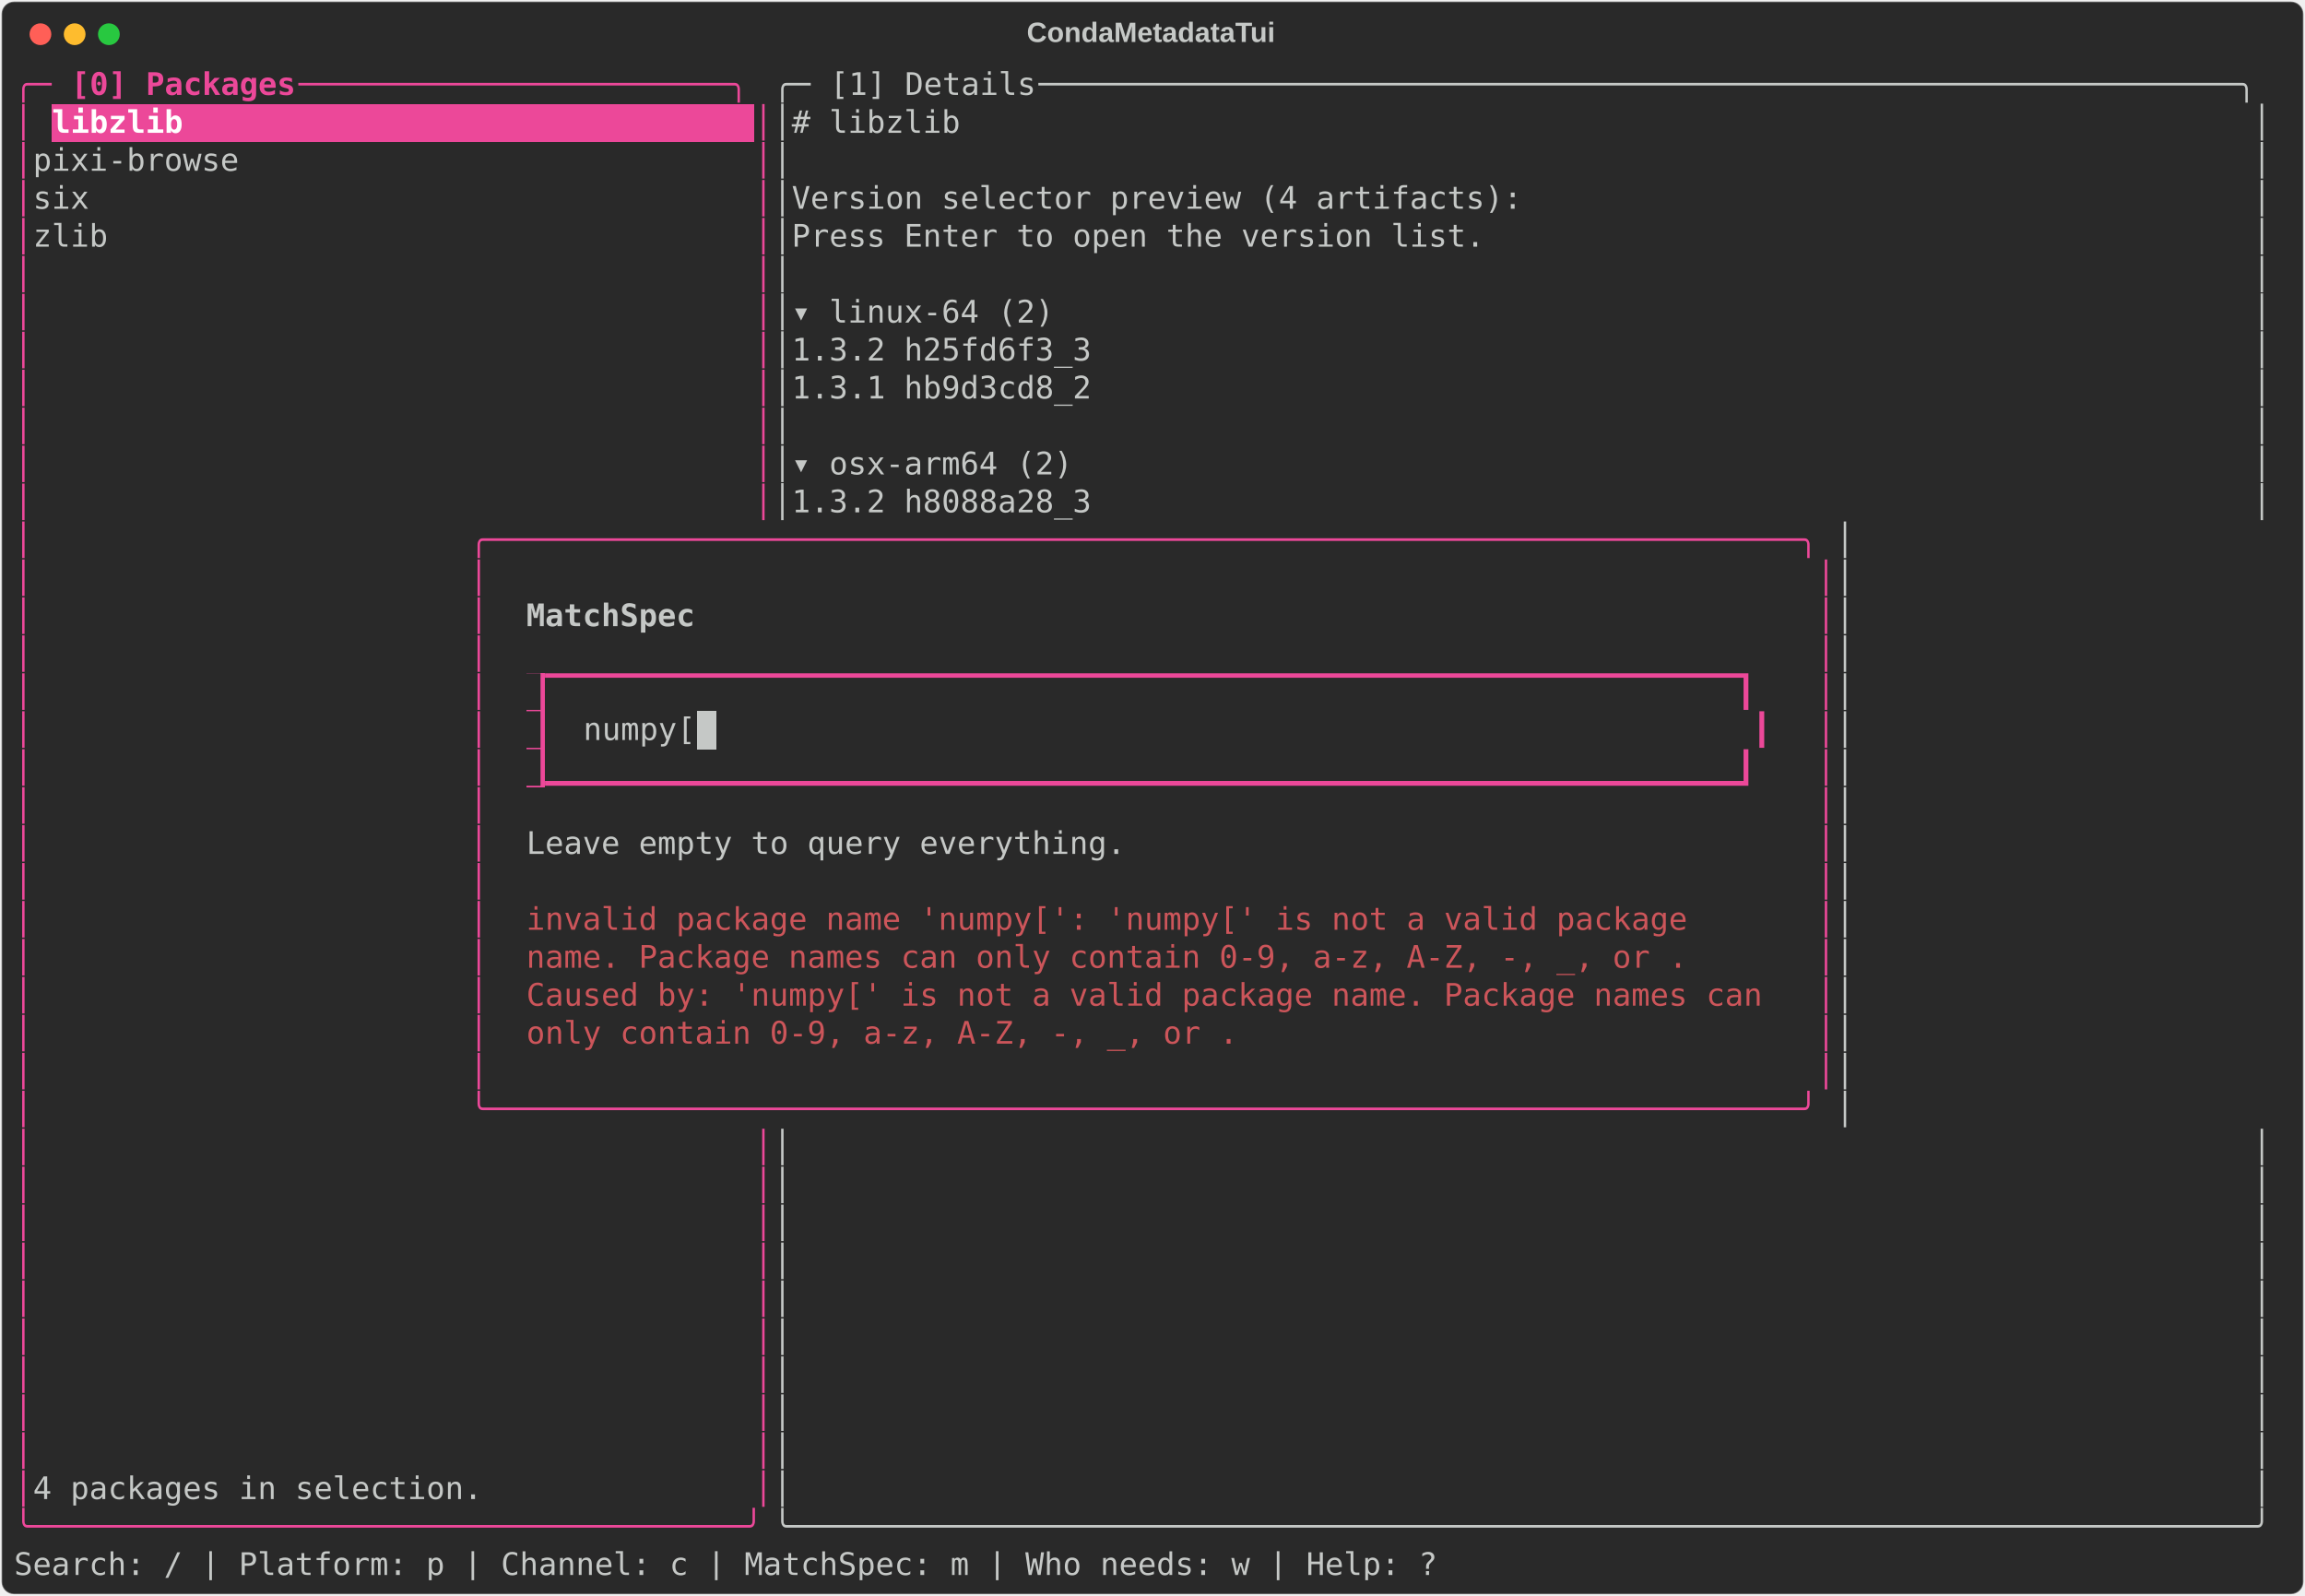
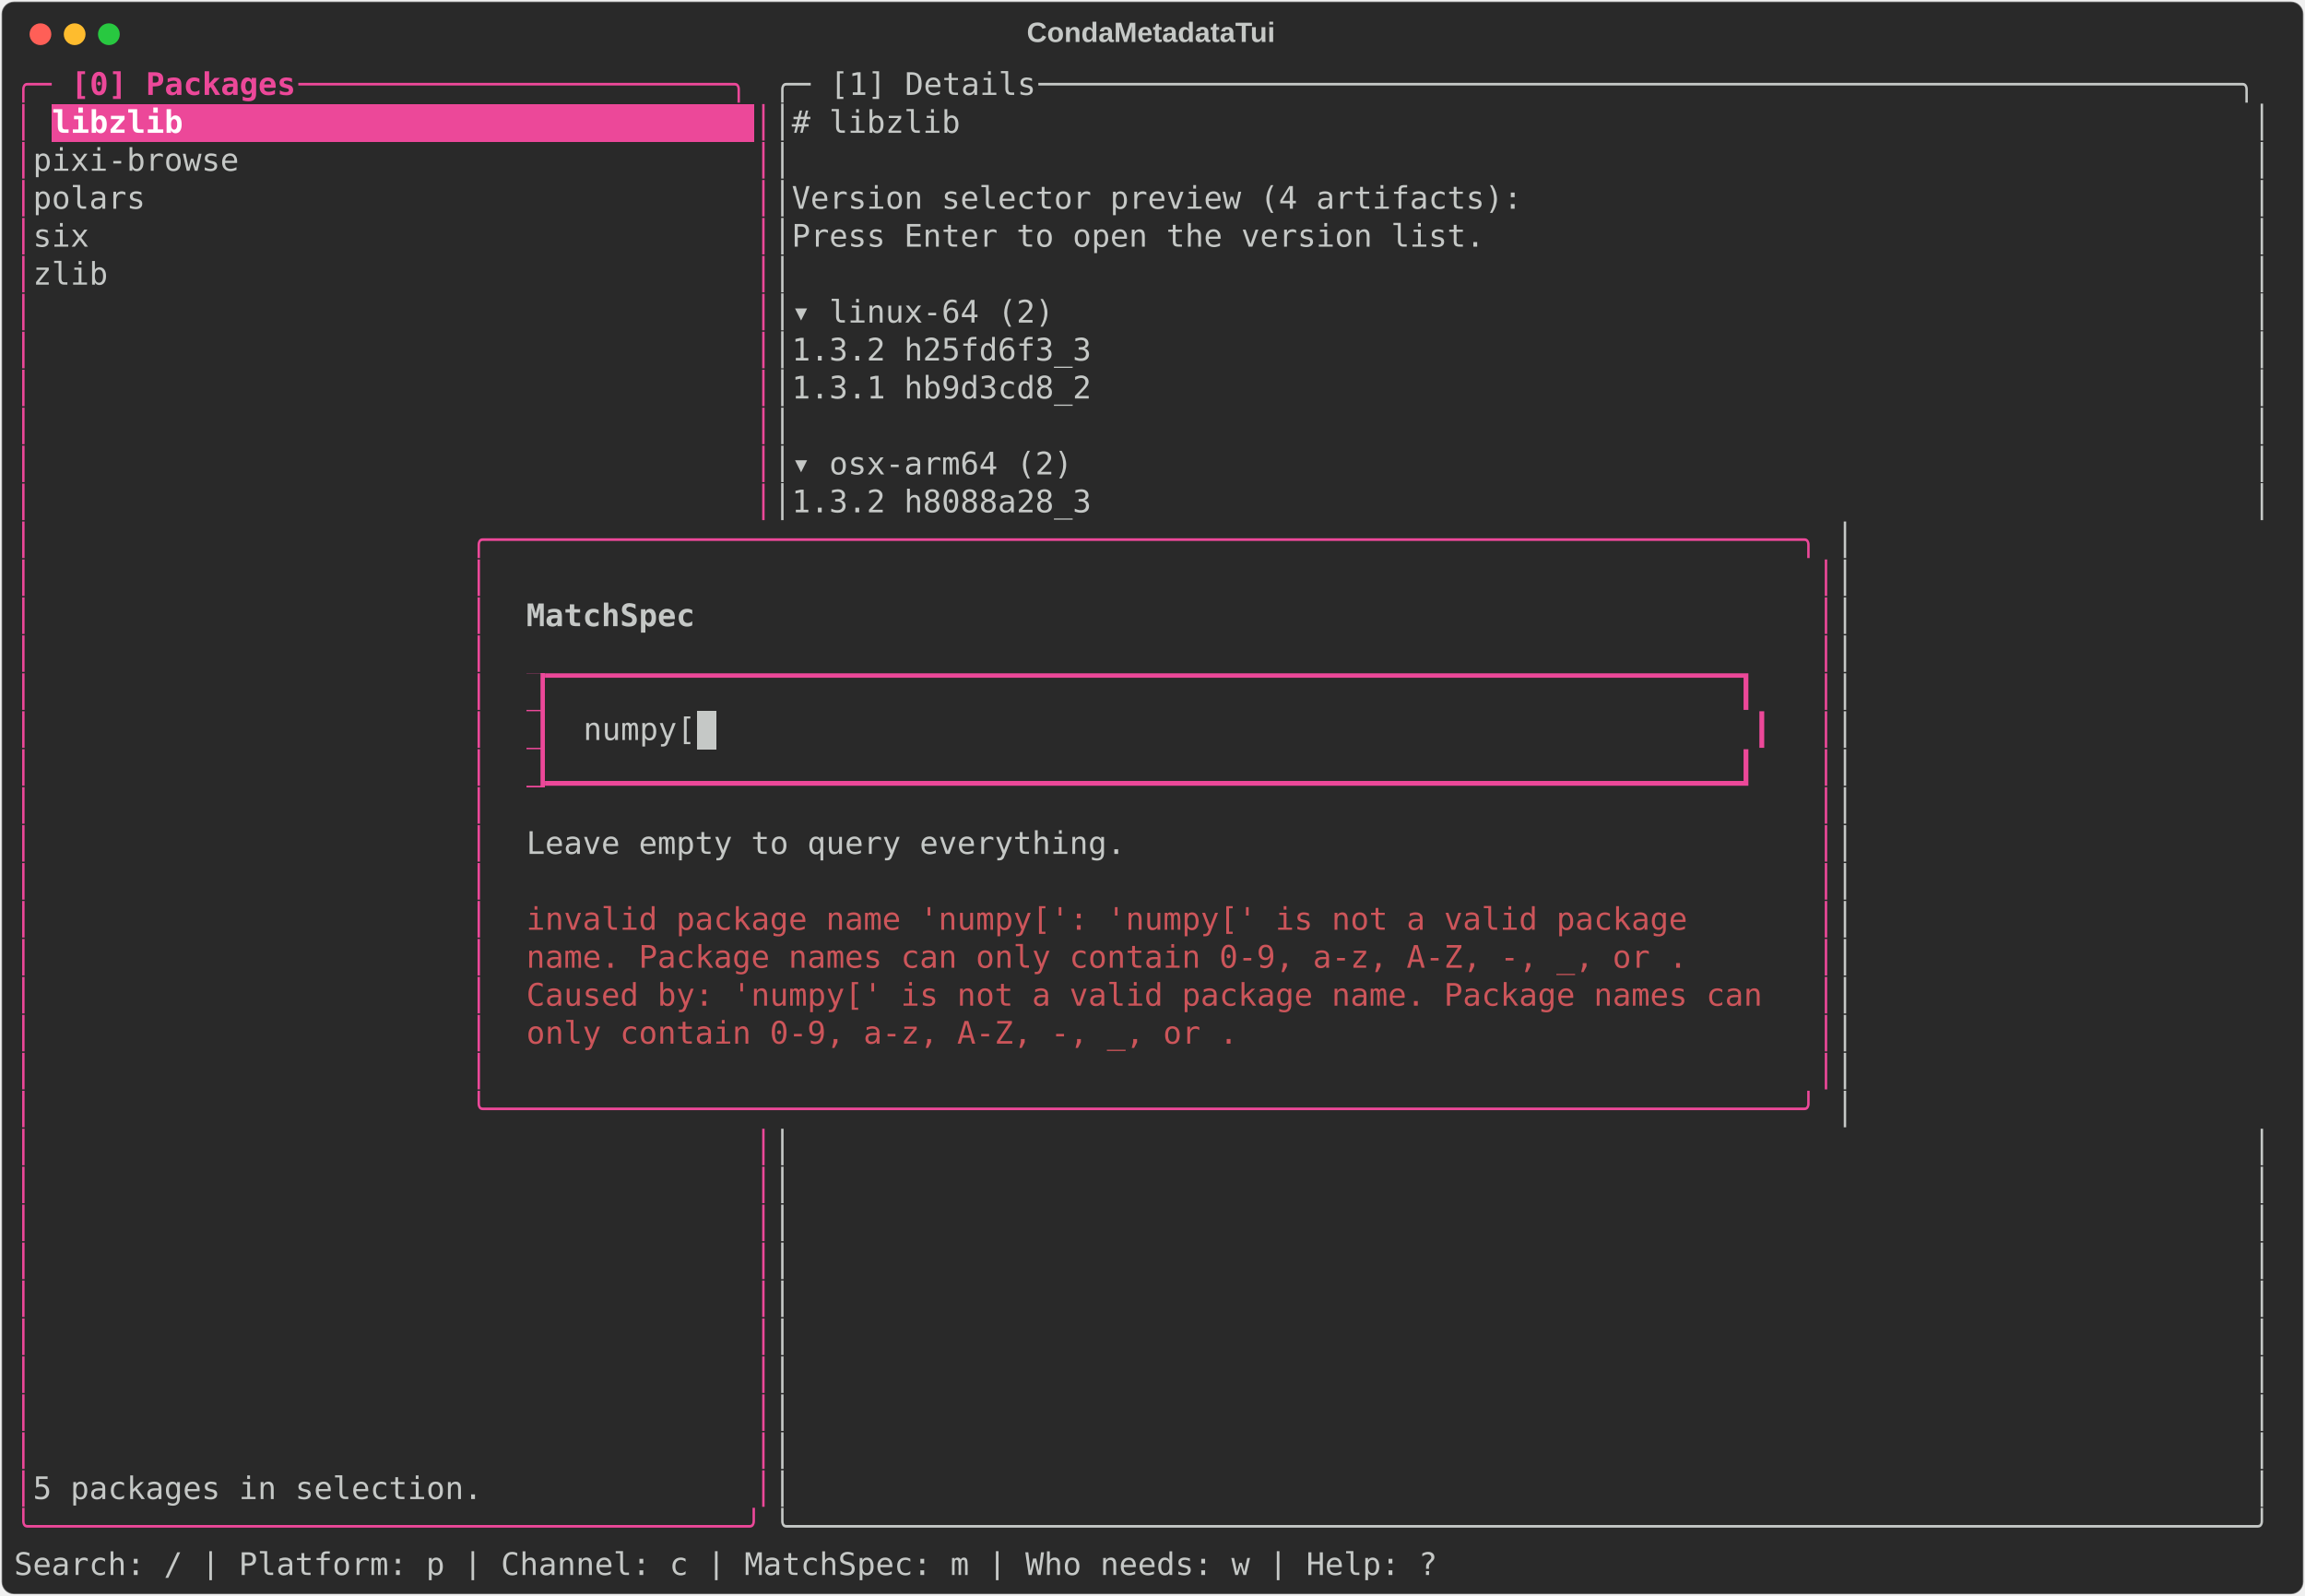
<svg xmlns="http://www.w3.org/2000/svg" class="rich-terminal" viewBox="0 0 1482 1026.0">
  <style>

    @font-face {
        font-family: "Fira Code";
        src: local("FiraCode-Regular"),
                url("https://cdnjs.cloudflare.com/ajax/libs/firacode/6.2.0/woff2/FiraCode-Regular.woff2") format("woff2"),
                url("https://cdnjs.cloudflare.com/ajax/libs/firacode/6.2.0/woff/FiraCode-Regular.woff") format("woff");
        font-style: normal;
        font-weight: 400;
    }
    @font-face {
        font-family: "Fira Code";
        src: local("FiraCode-Bold"),
                url("https://cdnjs.cloudflare.com/ajax/libs/firacode/6.2.0/woff2/FiraCode-Bold.woff2") format("woff2"),
                url("https://cdnjs.cloudflare.com/ajax/libs/firacode/6.2.0/woff/FiraCode-Bold.woff") format("woff");
        font-style: bold;
        font-weight: 700;
    }

    .terminal-matrix {
        font-family: Fira Code, monospace;
        font-size: 20px;
        line-height: 24.4px;
        font-variant-east-asian: full-width;
    }

    .terminal-title {
        font-size: 18px;
        font-weight: bold;
        font-family: arial;
    }

    .terminal-r1 { fill: #ec4899 }
.terminal-r2 { fill: #ec4899;font-weight: bold }
.terminal-r3 { fill: #c5c8c6 }
.terminal-r4 { fill: #ffffff;font-weight: bold }
.terminal-r5 { fill: #c5c8c6;font-weight: bold }
.terminal-r6 { fill: #292929 }
.terminal-r7 { fill: #4b4e55 }
.terminal-r8 { fill: #cc555a }
    </style>
  <defs>
    <clipPath id="terminal-clip-terminal">
      <rect x="0" y="0" width="1463.0" height="975.0" />
    </clipPath>
    <clipPath id="terminal-line-0">
      <rect x="0" y="1.5" width="1464" height="24.65" />
    </clipPath>
    <clipPath id="terminal-line-1">
      <rect x="0" y="25.9" width="1464" height="24.65" />
    </clipPath>
    <clipPath id="terminal-line-2">
      <rect x="0" y="50.3" width="1464" height="24.65" />
    </clipPath>
    <clipPath id="terminal-line-3">
      <rect x="0" y="74.7" width="1464" height="24.65" />
    </clipPath>
    <clipPath id="terminal-line-4">
      <rect x="0" y="99.1" width="1464" height="24.65" />
    </clipPath>
    <clipPath id="terminal-line-5">
      <rect x="0" y="123.5" width="1464" height="24.65" />
    </clipPath>
    <clipPath id="terminal-line-6">
      <rect x="0" y="147.9" width="1464" height="24.65" />
    </clipPath>
    <clipPath id="terminal-line-7">
      <rect x="0" y="172.3" width="1464" height="24.65" />
    </clipPath>
    <clipPath id="terminal-line-8">
      <rect x="0" y="196.7" width="1464" height="24.65" />
    </clipPath>
    <clipPath id="terminal-line-9">
      <rect x="0" y="221.1" width="1464" height="24.65" />
    </clipPath>
    <clipPath id="terminal-line-10">
      <rect x="0" y="245.5" width="1464" height="24.65" />
    </clipPath>
    <clipPath id="terminal-line-11">
      <rect x="0" y="269.9" width="1464" height="24.65" />
    </clipPath>
    <clipPath id="terminal-line-12">
      <rect x="0" y="294.3" width="1464" height="24.65" />
    </clipPath>
    <clipPath id="terminal-line-13">
      <rect x="0" y="318.7" width="1464" height="24.65" />
    </clipPath>
    <clipPath id="terminal-line-14">
      <rect x="0" y="343.1" width="1464" height="24.65" />
    </clipPath>
    <clipPath id="terminal-line-15">
      <rect x="0" y="367.5" width="1464" height="24.65" />
    </clipPath>
    <clipPath id="terminal-line-16">
      <rect x="0" y="391.9" width="1464" height="24.65" />
    </clipPath>
    <clipPath id="terminal-line-17">
      <rect x="0" y="416.3" width="1464" height="24.65" />
    </clipPath>
    <clipPath id="terminal-line-18">
      <rect x="0" y="440.7" width="1464" height="24.65" />
    </clipPath>
    <clipPath id="terminal-line-19">
      <rect x="0" y="465.1" width="1464" height="24.65" />
    </clipPath>
    <clipPath id="terminal-line-20">
      <rect x="0" y="489.5" width="1464" height="24.65" />
    </clipPath>
    <clipPath id="terminal-line-21">
      <rect x="0" y="513.9" width="1464" height="24.65" />
    </clipPath>
    <clipPath id="terminal-line-22">
      <rect x="0" y="538.3" width="1464" height="24.65" />
    </clipPath>
    <clipPath id="terminal-line-23">
      <rect x="0" y="562.7" width="1464" height="24.65" />
    </clipPath>
    <clipPath id="terminal-line-24">
      <rect x="0" y="587.1" width="1464" height="24.65" />
    </clipPath>
    <clipPath id="terminal-line-25">
      <rect x="0" y="611.5" width="1464" height="24.65" />
    </clipPath>
    <clipPath id="terminal-line-26">
      <rect x="0" y="635.9" width="1464" height="24.65" />
    </clipPath>
    <clipPath id="terminal-line-27">
      <rect x="0" y="660.3" width="1464" height="24.65" />
    </clipPath>
    <clipPath id="terminal-line-28">
      <rect x="0" y="684.7" width="1464" height="24.65" />
    </clipPath>
    <clipPath id="terminal-line-29">
      <rect x="0" y="709.1" width="1464" height="24.65" />
    </clipPath>
    <clipPath id="terminal-line-30">
      <rect x="0" y="733.5" width="1464" height="24.65" />
    </clipPath>
    <clipPath id="terminal-line-31">
      <rect x="0" y="757.9" width="1464" height="24.65" />
    </clipPath>
    <clipPath id="terminal-line-32">
      <rect x="0" y="782.3" width="1464" height="24.65" />
    </clipPath>
    <clipPath id="terminal-line-33">
      <rect x="0" y="806.7" width="1464" height="24.65" />
    </clipPath>
    <clipPath id="terminal-line-34">
      <rect x="0" y="831.1" width="1464" height="24.65" />
    </clipPath>
    <clipPath id="terminal-line-35">
      <rect x="0" y="855.5" width="1464" height="24.65" />
    </clipPath>
    <clipPath id="terminal-line-36">
      <rect x="0" y="879.9" width="1464" height="24.65" />
    </clipPath>
    <clipPath id="terminal-line-37">
      <rect x="0" y="904.3" width="1464" height="24.65" />
    </clipPath>
    <clipPath id="terminal-line-38">
      <rect x="0" y="928.7" width="1464" height="24.65" />
    </clipPath>
  </defs>
  <rect fill="#292929" stroke="rgba(255,255,255,0.35)" stroke-width="1" x="1" y="1" width="1480" height="1024" rx="8" />
  <text class="terminal-title" fill="#c5c8c6" text-anchor="middle" x="740" y="27">CondaMetadataTui</text>
  <g transform="translate(26,22)">
    <circle cx="0" cy="0" r="7" fill="#ff5f57" />
    <circle cx="22" cy="0" r="7" fill="#febc2e" />
    <circle cx="44" cy="0" r="7" fill="#28c840" />
  </g>
  <g transform="translate(9, 41)" clip-path="url(#terminal-clip-terminal)">
    <rect fill="#ec4899" x="24.4" y="25.9" width="451.4" height="24.65" shape-rendering="crispEdges" />
    <rect fill="#ec4899" x="329.4" y="391.9" width="12.2" height="24.65" shape-rendering="crispEdges" />
    <rect fill="#ec4899" x="329.4" y="416.3" width="12.2" height="24.65" shape-rendering="crispEdges" />
    <rect fill="#c5c8c6" x="439.2" y="416.3" width="12.2" height="24.65" shape-rendering="crispEdges" />
    <rect fill="#ec4899" x="329.4" y="440.7" width="12.2" height="24.65" shape-rendering="crispEdges" />
    <g class="terminal-matrix">
      <text class="terminal-r1" x="0" y="20" textLength="36.6" clip-path="url(#terminal-line-0)">╭─ </text>
      <text class="terminal-r2" x="36.6" y="20" textLength="146.4" clip-path="url(#terminal-line-0)">[0] Packages</text>
      <text class="terminal-r1" x="183" y="20" textLength="305" clip-path="url(#terminal-line-0)"> ───────────────────────╮</text>
      <text class="terminal-r3" x="488" y="20" textLength="36.6" clip-path="url(#terminal-line-0)">╭─ </text>
      <text class="terminal-r3" x="524.6" y="20" textLength="134.2" clip-path="url(#terminal-line-0)">[1] Details</text>
      <text class="terminal-r3" x="658.8" y="20" textLength="805.2" clip-path="url(#terminal-line-0)"> ────────────────────────────────────────────────────────────────╮</text>
      <text class="terminal-r3" x="1464" y="20" textLength="12.2" clip-path="url(#terminal-line-0)">
</text>
      <text class="terminal-r1" x="0" y="44.4" textLength="12.2" clip-path="url(#terminal-line-1)">│</text>
      <text class="terminal-r4" x="24.4" y="44.4" textLength="451.4" clip-path="url(#terminal-line-1)">libzlib                              </text>
      <text class="terminal-r1" x="475.8" y="44.4" textLength="12.2" clip-path="url(#terminal-line-1)">│</text>
      <text class="terminal-r3" x="488" y="44.4" textLength="976" clip-path="url(#terminal-line-1)">│# libzlib                                                                     │</text>
      <text class="terminal-r3" x="1464" y="44.4" textLength="12.2" clip-path="url(#terminal-line-1)">
</text>
      <text class="terminal-r1" x="0" y="68.8" textLength="12.2" clip-path="url(#terminal-line-2)">│</text>
      <text class="terminal-r3" x="12.2" y="68.8" textLength="463.6" clip-path="url(#terminal-line-2)"> pixi-browse                          </text>
      <text class="terminal-r1" x="475.8" y="68.8" textLength="12.2" clip-path="url(#terminal-line-2)">│</text>
      <text class="terminal-r3" x="488" y="68.8" textLength="976" clip-path="url(#terminal-line-2)">│                                                                              │</text>
      <text class="terminal-r3" x="1464" y="68.8" textLength="12.2" clip-path="url(#terminal-line-2)">
</text>
      <text class="terminal-r1" x="0" y="93.2" textLength="12.2" clip-path="url(#terminal-line-3)">│</text>
-       <text class="terminal-r3" x="12.2" y="93.2" textLength="463.6" clip-path="url(#terminal-line-3)"> six                                  </text>
+       <text class="terminal-r3" x="12.2" y="93.2" textLength="463.6" clip-path="url(#terminal-line-3)"> polars                               </text>
      <text class="terminal-r1" x="475.8" y="93.2" textLength="12.2" clip-path="url(#terminal-line-3)">│</text>
      <text class="terminal-r3" x="488" y="93.2" textLength="976" clip-path="url(#terminal-line-3)">│Version selector preview (4 artifacts):                                       │</text>
      <text class="terminal-r3" x="1464" y="93.2" textLength="12.2" clip-path="url(#terminal-line-3)">
</text>
      <text class="terminal-r1" x="0" y="117.6" textLength="12.2" clip-path="url(#terminal-line-4)">│</text>
-       <text class="terminal-r3" x="12.2" y="117.6" textLength="463.6" clip-path="url(#terminal-line-4)"> zlib                                 </text>
+       <text class="terminal-r3" x="12.2" y="117.6" textLength="463.6" clip-path="url(#terminal-line-4)"> six                                  </text>
      <text class="terminal-r1" x="475.8" y="117.6" textLength="12.2" clip-path="url(#terminal-line-4)">│</text>
      <text class="terminal-r3" x="488" y="117.6" textLength="976" clip-path="url(#terminal-line-4)">│Press Enter to open the version list.                                         │</text>
      <text class="terminal-r3" x="1464" y="117.6" textLength="12.2" clip-path="url(#terminal-line-4)">
</text>
      <text class="terminal-r1" x="0" y="142" textLength="12.2" clip-path="url(#terminal-line-5)">│</text>
+       <text class="terminal-r3" x="12.2" y="142" textLength="463.6" clip-path="url(#terminal-line-5)"> zlib                                 </text>
      <text class="terminal-r1" x="475.8" y="142" textLength="12.2" clip-path="url(#terminal-line-5)">│</text>
      <text class="terminal-r3" x="488" y="142" textLength="976" clip-path="url(#terminal-line-5)">│                                                                              │</text>
      <text class="terminal-r3" x="1464" y="142" textLength="12.2" clip-path="url(#terminal-line-5)">
</text>
      <text class="terminal-r1" x="0" y="166.4" textLength="12.2" clip-path="url(#terminal-line-6)">│</text>
      <text class="terminal-r1" x="475.8" y="166.4" textLength="12.2" clip-path="url(#terminal-line-6)">│</text>
      <text class="terminal-r3" x="488" y="166.4" textLength="976" clip-path="url(#terminal-line-6)">│▾ linux-64 (2)                                                                │</text>
      <text class="terminal-r3" x="1464" y="166.4" textLength="12.2" clip-path="url(#terminal-line-6)">
</text>
      <text class="terminal-r1" x="0" y="190.8" textLength="12.2" clip-path="url(#terminal-line-7)">│</text>
      <text class="terminal-r1" x="475.8" y="190.8" textLength="12.2" clip-path="url(#terminal-line-7)">│</text>
      <text class="terminal-r3" x="488" y="190.8" textLength="976" clip-path="url(#terminal-line-7)">│1.3.2 h25fd6f3_3                                                              │</text>
      <text class="terminal-r3" x="1464" y="190.8" textLength="12.2" clip-path="url(#terminal-line-7)">
</text>
      <text class="terminal-r1" x="0" y="215.2" textLength="12.2" clip-path="url(#terminal-line-8)">│</text>
      <text class="terminal-r1" x="475.8" y="215.2" textLength="12.2" clip-path="url(#terminal-line-8)">│</text>
      <text class="terminal-r3" x="488" y="215.2" textLength="976" clip-path="url(#terminal-line-8)">│1.3.1 hb9d3cd8_2                                                              │</text>
      <text class="terminal-r3" x="1464" y="215.2" textLength="12.2" clip-path="url(#terminal-line-8)">
</text>
      <text class="terminal-r1" x="0" y="239.6" textLength="12.2" clip-path="url(#terminal-line-9)">│</text>
      <text class="terminal-r1" x="475.8" y="239.6" textLength="12.2" clip-path="url(#terminal-line-9)">│</text>
      <text class="terminal-r3" x="488" y="239.6" textLength="976" clip-path="url(#terminal-line-9)">│                                                                              │</text>
      <text class="terminal-r3" x="1464" y="239.6" textLength="12.2" clip-path="url(#terminal-line-9)">
</text>
      <text class="terminal-r1" x="0" y="264" textLength="12.2" clip-path="url(#terminal-line-10)">│</text>
      <text class="terminal-r1" x="475.8" y="264" textLength="12.2" clip-path="url(#terminal-line-10)">│</text>
      <text class="terminal-r3" x="488" y="264" textLength="976" clip-path="url(#terminal-line-10)">│▾ osx-arm64 (2)                                                               │</text>
      <text class="terminal-r3" x="1464" y="264" textLength="12.2" clip-path="url(#terminal-line-10)">
</text>
      <text class="terminal-r1" x="0" y="288.4" textLength="12.2" clip-path="url(#terminal-line-11)">│</text>
      <text class="terminal-r1" x="475.8" y="288.4" textLength="12.2" clip-path="url(#terminal-line-11)">│</text>
      <text class="terminal-r3" x="488" y="288.4" textLength="976" clip-path="url(#terminal-line-11)">│1.3.2 h8088a28_3                                                              │</text>
      <text class="terminal-r3" x="1464" y="288.4" textLength="12.2" clip-path="url(#terminal-line-11)">
</text>
      <text class="terminal-r1" x="0" y="312.8" textLength="12.2" clip-path="url(#terminal-line-12)">│</text>
      <text class="terminal-r1" x="292.8" y="312.8" textLength="878.4" clip-path="url(#terminal-line-12)">╭──────────────────────────────────────────────────────────────────────╮</text>
      <text class="terminal-r3" x="1171.2" y="312.8" textLength="292.8" clip-path="url(#terminal-line-12)">                       │</text>
      <text class="terminal-r3" x="1464" y="312.8" textLength="12.2" clip-path="url(#terminal-line-12)">
</text>
      <text class="terminal-r1" x="0" y="337.2" textLength="12.2" clip-path="url(#terminal-line-13)">│</text>
      <text class="terminal-r1" x="292.8" y="337.2" textLength="12.2" clip-path="url(#terminal-line-13)">│</text>
      <text class="terminal-r1" x="1159" y="337.2" textLength="12.2" clip-path="url(#terminal-line-13)">│</text>
      <text class="terminal-r3" x="1171.2" y="337.2" textLength="292.8" clip-path="url(#terminal-line-13)">                       │</text>
      <text class="terminal-r3" x="1464" y="337.2" textLength="12.2" clip-path="url(#terminal-line-13)">
</text>
      <text class="terminal-r1" x="0" y="361.6" textLength="12.2" clip-path="url(#terminal-line-14)">│</text>
      <text class="terminal-r1" x="292.8" y="361.6" textLength="12.2" clip-path="url(#terminal-line-14)">│</text>
      <text class="terminal-r5" x="329.4" y="361.6" textLength="109.8" clip-path="url(#terminal-line-14)">MatchSpec</text>
      <text class="terminal-r1" x="1159" y="361.6" textLength="12.2" clip-path="url(#terminal-line-14)">│</text>
      <text class="terminal-r3" x="1171.2" y="361.6" textLength="292.8" clip-path="url(#terminal-line-14)">                       │</text>
      <text class="terminal-r3" x="1464" y="361.6" textLength="12.2" clip-path="url(#terminal-line-14)">
</text>
      <text class="terminal-r1" x="0" y="386" textLength="12.2" clip-path="url(#terminal-line-15)">│</text>
      <text class="terminal-r1" x="292.8" y="386" textLength="12.2" clip-path="url(#terminal-line-15)">│</text>
      <text class="terminal-r1" x="1159" y="386" textLength="12.2" clip-path="url(#terminal-line-15)">│</text>
      <text class="terminal-r3" x="1171.2" y="386" textLength="292.8" clip-path="url(#terminal-line-15)">                       │</text>
      <text class="terminal-r3" x="1464" y="386" textLength="12.2" clip-path="url(#terminal-line-15)">
</text>
      <text class="terminal-r1" x="0" y="410.4" textLength="12.2" clip-path="url(#terminal-line-16)">│</text>
      <text class="terminal-r1" x="292.8" y="410.4" textLength="12.2" clip-path="url(#terminal-line-16)">│</text>
      <text class="terminal-r6" x="329.4" y="410.4" textLength="12.2" clip-path="url(#terminal-line-16)">▊</text>
      <text class="terminal-r1" x="341.6" y="410.4" textLength="793" clip-path="url(#terminal-line-16)">▔▔▔▔▔▔▔▔▔▔▔▔▔▔▔▔▔▔▔▔▔▔▔▔▔▔▔▔▔▔▔▔▔▔▔▔▔▔▔▔▔▔▔▔▔▔▔▔▔▔▔▔▔▔▔▔▔▔▔▔▔▔▔▔▎</text>
      <text class="terminal-r1" x="1159" y="410.4" textLength="12.2" clip-path="url(#terminal-line-16)">│</text>
      <text class="terminal-r3" x="1171.2" y="410.4" textLength="292.8" clip-path="url(#terminal-line-16)">                       │</text>
      <text class="terminal-r3" x="1464" y="410.4" textLength="12.2" clip-path="url(#terminal-line-16)">
</text>
      <text class="terminal-r1" x="0" y="434.8" textLength="12.2" clip-path="url(#terminal-line-17)">│</text>
      <text class="terminal-r1" x="292.8" y="434.8" textLength="12.2" clip-path="url(#terminal-line-17)">│</text>
      <text class="terminal-r6" x="329.4" y="434.8" textLength="12.2" clip-path="url(#terminal-line-17)">▊</text>
      <text class="terminal-r3" x="366" y="434.8" textLength="73.2" clip-path="url(#terminal-line-17)">numpy[</text>
      <text class="terminal-r1" x="1122.4" y="434.8" textLength="12.2" clip-path="url(#terminal-line-17)">▎</text>
      <text class="terminal-r1" x="1159" y="434.8" textLength="12.2" clip-path="url(#terminal-line-17)">│</text>
      <text class="terminal-r3" x="1171.2" y="434.8" textLength="292.8" clip-path="url(#terminal-line-17)">                       │</text>
      <text class="terminal-r3" x="1464" y="434.8" textLength="12.2" clip-path="url(#terminal-line-17)">
</text>
      <text class="terminal-r1" x="0" y="459.2" textLength="12.2" clip-path="url(#terminal-line-18)">│</text>
      <text class="terminal-r1" x="292.8" y="459.2" textLength="12.2" clip-path="url(#terminal-line-18)">│</text>
      <text class="terminal-r6" x="329.4" y="459.2" textLength="12.2" clip-path="url(#terminal-line-18)">▊</text>
      <text class="terminal-r1" x="341.6" y="459.2" textLength="793" clip-path="url(#terminal-line-18)">▁▁▁▁▁▁▁▁▁▁▁▁▁▁▁▁▁▁▁▁▁▁▁▁▁▁▁▁▁▁▁▁▁▁▁▁▁▁▁▁▁▁▁▁▁▁▁▁▁▁▁▁▁▁▁▁▁▁▁▁▁▁▁▁▎</text>
      <text class="terminal-r1" x="1159" y="459.2" textLength="12.2" clip-path="url(#terminal-line-18)">│</text>
      <text class="terminal-r3" x="1171.2" y="459.2" textLength="292.8" clip-path="url(#terminal-line-18)">                       │</text>
      <text class="terminal-r3" x="1464" y="459.2" textLength="12.2" clip-path="url(#terminal-line-18)">
</text>
      <text class="terminal-r1" x="0" y="483.6" textLength="12.2" clip-path="url(#terminal-line-19)">│</text>
      <text class="terminal-r1" x="292.8" y="483.6" textLength="12.2" clip-path="url(#terminal-line-19)">│</text>
      <text class="terminal-r1" x="1159" y="483.6" textLength="12.2" clip-path="url(#terminal-line-19)">│</text>
      <text class="terminal-r3" x="1171.2" y="483.6" textLength="292.8" clip-path="url(#terminal-line-19)">                       │</text>
      <text class="terminal-r3" x="1464" y="483.6" textLength="12.2" clip-path="url(#terminal-line-19)">
</text>
      <text class="terminal-r1" x="0" y="508" textLength="12.2" clip-path="url(#terminal-line-20)">│</text>
      <text class="terminal-r1" x="292.8" y="508" textLength="12.2" clip-path="url(#terminal-line-20)">│</text>
      <text class="terminal-r3" x="329.4" y="508" textLength="390.4" clip-path="url(#terminal-line-20)">Leave empty to query everything.</text>
      <text class="terminal-r1" x="1159" y="508" textLength="12.2" clip-path="url(#terminal-line-20)">│</text>
      <text class="terminal-r3" x="1171.2" y="508" textLength="292.8" clip-path="url(#terminal-line-20)">                       │</text>
      <text class="terminal-r3" x="1464" y="508" textLength="12.2" clip-path="url(#terminal-line-20)">
</text>
      <text class="terminal-r1" x="0" y="532.4" textLength="12.2" clip-path="url(#terminal-line-21)">│</text>
      <text class="terminal-r1" x="292.8" y="532.4" textLength="12.2" clip-path="url(#terminal-line-21)">│</text>
      <text class="terminal-r1" x="1159" y="532.4" textLength="12.2" clip-path="url(#terminal-line-21)">│</text>
      <text class="terminal-r3" x="1171.2" y="532.4" textLength="292.8" clip-path="url(#terminal-line-21)">                       │</text>
      <text class="terminal-r3" x="1464" y="532.4" textLength="12.2" clip-path="url(#terminal-line-21)">
</text>
      <text class="terminal-r1" x="0" y="556.8" textLength="12.2" clip-path="url(#terminal-line-22)">│</text>
      <text class="terminal-r1" x="292.8" y="556.8" textLength="12.2" clip-path="url(#terminal-line-22)">│</text>
      <text class="terminal-r8" x="329.4" y="556.8" textLength="756.4" clip-path="url(#terminal-line-22)">invalid package name 'numpy[': 'numpy[' is not a valid package</text>
      <text class="terminal-r1" x="1159" y="556.8" textLength="12.2" clip-path="url(#terminal-line-22)">│</text>
      <text class="terminal-r3" x="1171.2" y="556.8" textLength="292.8" clip-path="url(#terminal-line-22)">                       │</text>
      <text class="terminal-r3" x="1464" y="556.8" textLength="12.2" clip-path="url(#terminal-line-22)">
</text>
      <text class="terminal-r1" x="0" y="581.2" textLength="12.2" clip-path="url(#terminal-line-23)">│</text>
      <text class="terminal-r1" x="292.8" y="581.2" textLength="12.2" clip-path="url(#terminal-line-23)">│</text>
      <text class="terminal-r8" x="329.4" y="581.2" textLength="756.4" clip-path="url(#terminal-line-23)">name. Package names can only contain 0-9, a-z, A-Z, -, _, or .</text>
      <text class="terminal-r1" x="1159" y="581.2" textLength="12.2" clip-path="url(#terminal-line-23)">│</text>
      <text class="terminal-r3" x="1171.2" y="581.2" textLength="292.8" clip-path="url(#terminal-line-23)">                       │</text>
      <text class="terminal-r3" x="1464" y="581.2" textLength="12.2" clip-path="url(#terminal-line-23)">
</text>
      <text class="terminal-r1" x="0" y="605.6" textLength="12.2" clip-path="url(#terminal-line-24)">│</text>
      <text class="terminal-r1" x="292.8" y="605.6" textLength="12.2" clip-path="url(#terminal-line-24)">│</text>
      <text class="terminal-r8" x="329.4" y="605.6" textLength="805.2" clip-path="url(#terminal-line-24)">Caused by: 'numpy[' is not a valid package name. Package names can</text>
      <text class="terminal-r1" x="1159" y="605.6" textLength="12.2" clip-path="url(#terminal-line-24)">│</text>
      <text class="terminal-r3" x="1171.2" y="605.6" textLength="292.8" clip-path="url(#terminal-line-24)">                       │</text>
      <text class="terminal-r3" x="1464" y="605.6" textLength="12.2" clip-path="url(#terminal-line-24)">
</text>
      <text class="terminal-r1" x="0" y="630" textLength="12.2" clip-path="url(#terminal-line-25)">│</text>
      <text class="terminal-r1" x="292.8" y="630" textLength="12.2" clip-path="url(#terminal-line-25)">│</text>
      <text class="terminal-r8" x="329.4" y="630" textLength="463.6" clip-path="url(#terminal-line-25)">only contain 0-9, a-z, A-Z, -, _, or .</text>
      <text class="terminal-r1" x="1159" y="630" textLength="12.2" clip-path="url(#terminal-line-25)">│</text>
      <text class="terminal-r3" x="1171.2" y="630" textLength="292.8" clip-path="url(#terminal-line-25)">                       │</text>
      <text class="terminal-r3" x="1464" y="630" textLength="12.2" clip-path="url(#terminal-line-25)">
</text>
      <text class="terminal-r1" x="0" y="654.4" textLength="12.2" clip-path="url(#terminal-line-26)">│</text>
      <text class="terminal-r1" x="292.8" y="654.4" textLength="12.2" clip-path="url(#terminal-line-26)">│</text>
      <text class="terminal-r1" x="1159" y="654.4" textLength="12.2" clip-path="url(#terminal-line-26)">│</text>
      <text class="terminal-r3" x="1171.2" y="654.4" textLength="292.8" clip-path="url(#terminal-line-26)">                       │</text>
      <text class="terminal-r3" x="1464" y="654.4" textLength="12.2" clip-path="url(#terminal-line-26)">
</text>
      <text class="terminal-r1" x="0" y="678.8" textLength="12.2" clip-path="url(#terminal-line-27)">│</text>
      <text class="terminal-r1" x="292.8" y="678.8" textLength="878.4" clip-path="url(#terminal-line-27)">╰──────────────────────────────────────────────────────────────────────╯</text>
      <text class="terminal-r3" x="1171.2" y="678.8" textLength="292.8" clip-path="url(#terminal-line-27)">                       │</text>
      <text class="terminal-r3" x="1464" y="678.8" textLength="12.2" clip-path="url(#terminal-line-27)">
</text>
      <text class="terminal-r1" x="0" y="703.2" textLength="12.2" clip-path="url(#terminal-line-28)">│</text>
      <text class="terminal-r1" x="475.8" y="703.2" textLength="12.2" clip-path="url(#terminal-line-28)">│</text>
      <text class="terminal-r3" x="488" y="703.2" textLength="976" clip-path="url(#terminal-line-28)">│                                                                              │</text>
      <text class="terminal-r3" x="1464" y="703.2" textLength="12.2" clip-path="url(#terminal-line-28)">
</text>
      <text class="terminal-r1" x="0" y="727.6" textLength="12.2" clip-path="url(#terminal-line-29)">│</text>
      <text class="terminal-r1" x="475.8" y="727.6" textLength="12.2" clip-path="url(#terminal-line-29)">│</text>
      <text class="terminal-r3" x="488" y="727.6" textLength="976" clip-path="url(#terminal-line-29)">│                                                                              │</text>
      <text class="terminal-r3" x="1464" y="727.6" textLength="12.2" clip-path="url(#terminal-line-29)">
</text>
      <text class="terminal-r1" x="0" y="752" textLength="12.2" clip-path="url(#terminal-line-30)">│</text>
      <text class="terminal-r1" x="475.8" y="752" textLength="12.2" clip-path="url(#terminal-line-30)">│</text>
      <text class="terminal-r3" x="488" y="752" textLength="976" clip-path="url(#terminal-line-30)">│                                                                              │</text>
      <text class="terminal-r3" x="1464" y="752" textLength="12.2" clip-path="url(#terminal-line-30)">
</text>
      <text class="terminal-r1" x="0" y="776.4" textLength="12.2" clip-path="url(#terminal-line-31)">│</text>
      <text class="terminal-r1" x="475.8" y="776.4" textLength="12.2" clip-path="url(#terminal-line-31)">│</text>
      <text class="terminal-r3" x="488" y="776.4" textLength="976" clip-path="url(#terminal-line-31)">│                                                                              │</text>
      <text class="terminal-r3" x="1464" y="776.4" textLength="12.2" clip-path="url(#terminal-line-31)">
</text>
      <text class="terminal-r1" x="0" y="800.8" textLength="12.2" clip-path="url(#terminal-line-32)">│</text>
      <text class="terminal-r1" x="475.8" y="800.8" textLength="12.2" clip-path="url(#terminal-line-32)">│</text>
      <text class="terminal-r3" x="488" y="800.8" textLength="976" clip-path="url(#terminal-line-32)">│                                                                              │</text>
      <text class="terminal-r3" x="1464" y="800.8" textLength="12.2" clip-path="url(#terminal-line-32)">
</text>
      <text class="terminal-r1" x="0" y="825.2" textLength="12.2" clip-path="url(#terminal-line-33)">│</text>
      <text class="terminal-r1" x="475.8" y="825.2" textLength="12.2" clip-path="url(#terminal-line-33)">│</text>
      <text class="terminal-r3" x="488" y="825.2" textLength="976" clip-path="url(#terminal-line-33)">│                                                                              │</text>
      <text class="terminal-r3" x="1464" y="825.2" textLength="12.2" clip-path="url(#terminal-line-33)">
</text>
      <text class="terminal-r1" x="0" y="849.6" textLength="12.2" clip-path="url(#terminal-line-34)">│</text>
      <text class="terminal-r1" x="475.8" y="849.6" textLength="12.2" clip-path="url(#terminal-line-34)">│</text>
      <text class="terminal-r3" x="488" y="849.6" textLength="976" clip-path="url(#terminal-line-34)">│                                                                              │</text>
      <text class="terminal-r3" x="1464" y="849.6" textLength="12.2" clip-path="url(#terminal-line-34)">
</text>
      <text class="terminal-r1" x="0" y="874" textLength="12.2" clip-path="url(#terminal-line-35)">│</text>
      <text class="terminal-r1" x="475.8" y="874" textLength="12.2" clip-path="url(#terminal-line-35)">│</text>
      <text class="terminal-r3" x="488" y="874" textLength="976" clip-path="url(#terminal-line-35)">│                                                                              │</text>
      <text class="terminal-r3" x="1464" y="874" textLength="12.2" clip-path="url(#terminal-line-35)">
</text>
      <text class="terminal-r1" x="0" y="898.4" textLength="12.2" clip-path="url(#terminal-line-36)">│</text>
      <text class="terminal-r1" x="475.8" y="898.4" textLength="12.2" clip-path="url(#terminal-line-36)">│</text>
      <text class="terminal-r3" x="488" y="898.4" textLength="976" clip-path="url(#terminal-line-36)">│                                                                              │</text>
      <text class="terminal-r3" x="1464" y="898.4" textLength="12.2" clip-path="url(#terminal-line-36)">
</text>
      <text class="terminal-r1" x="0" y="922.8" textLength="12.2" clip-path="url(#terminal-line-37)">│</text>
-       <text class="terminal-r3" x="12.2" y="922.8" textLength="463.6" clip-path="url(#terminal-line-37)">4 packages in selection.              </text>
+       <text class="terminal-r3" x="12.2" y="922.8" textLength="463.6" clip-path="url(#terminal-line-37)">5 packages in selection.              </text>
      <text class="terminal-r1" x="475.8" y="922.8" textLength="12.2" clip-path="url(#terminal-line-37)">│</text>
      <text class="terminal-r3" x="488" y="922.8" textLength="976" clip-path="url(#terminal-line-37)">│                                                                              │</text>
      <text class="terminal-r3" x="1464" y="922.8" textLength="12.2" clip-path="url(#terminal-line-37)">
</text>
      <text class="terminal-r1" x="0" y="947.2" textLength="488" clip-path="url(#terminal-line-38)">╰──────────────────────────────────────╯</text>
      <text class="terminal-r3" x="488" y="947.2" textLength="976" clip-path="url(#terminal-line-38)">╰──────────────────────────────────────────────────────────────────────────────╯</text>
      <text class="terminal-r3" x="1464" y="947.2" textLength="12.2" clip-path="url(#terminal-line-38)">
</text>
      <text class="terminal-r3" x="0" y="971.6" textLength="1464" clip-path="url(#terminal-line-39)">Search: / | Platform: p | Channel: c | MatchSpec: m | Who needs: w | Help: ?                                            </text>
    </g>
  </g>
</svg>
